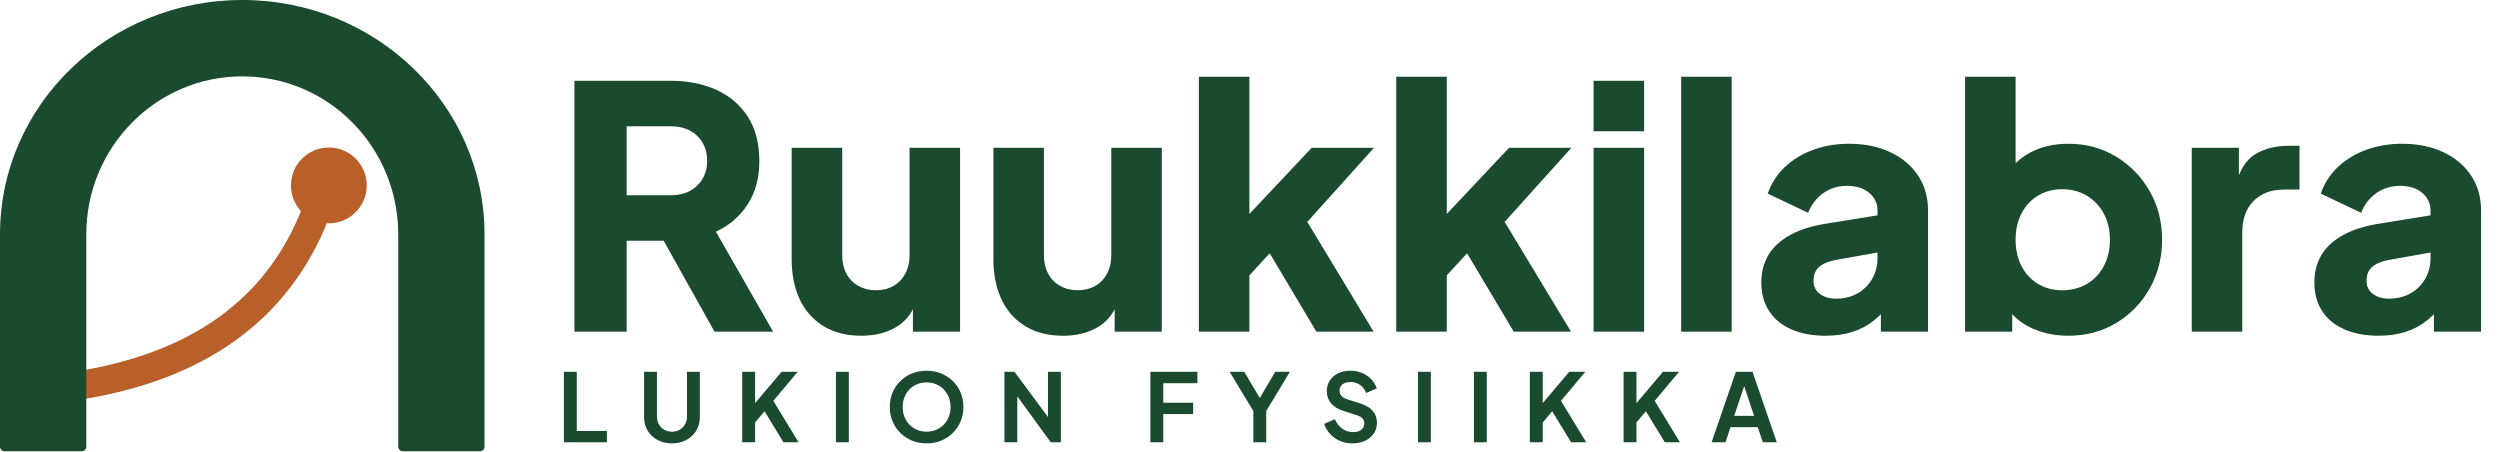
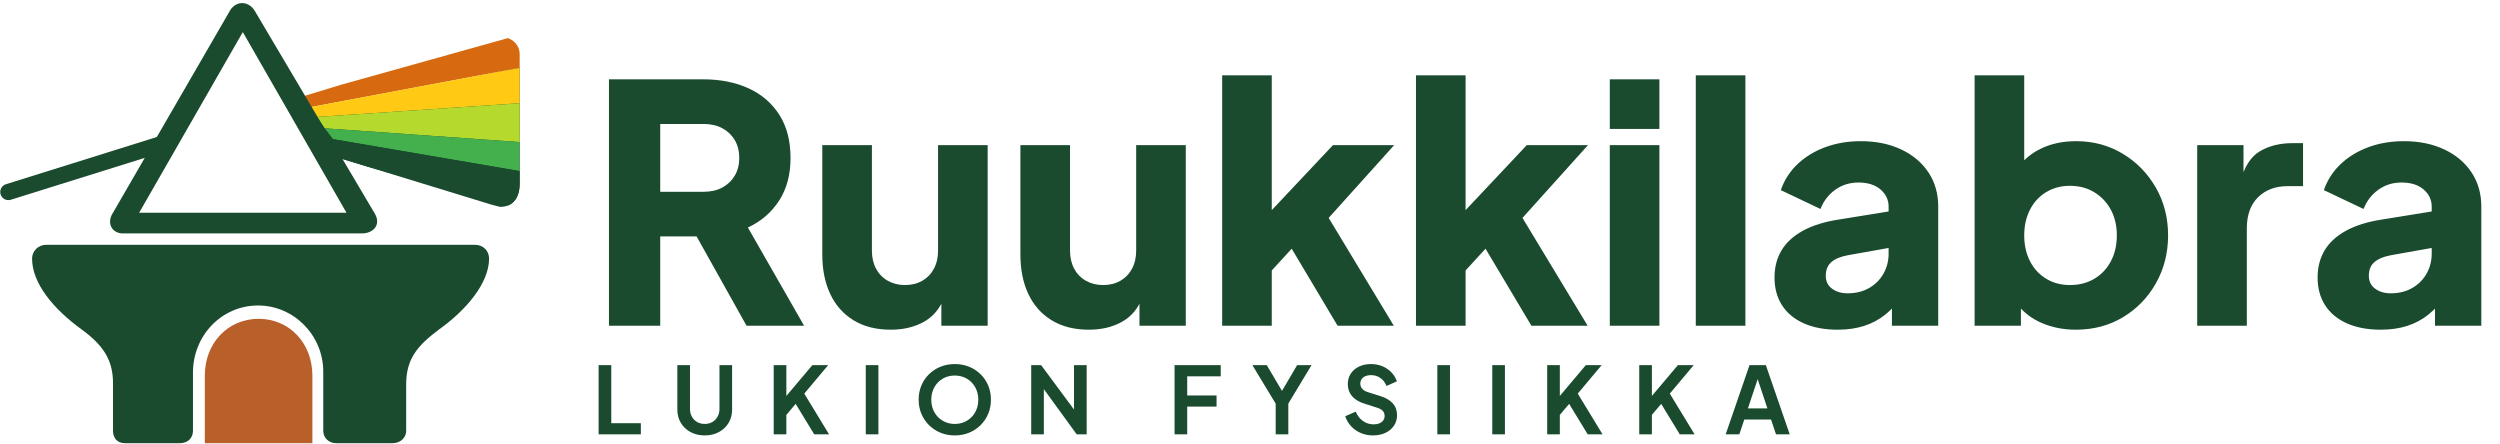
- <svg xmlns="http://www.w3.org/2000/svg" viewBox="0 0 2022 365" role="img">
-   <g transform="translate(-99.50 -112.24) scale(0.47158)">
-     <path d="M340 900Q655 852 752 604" fill="none" stroke="#b85f2a" stroke-width="49" />
-     <circle cx="775" cy="556" r="65" fill="#b85f2a" />
-     <path d="M211 1004V640a415.5 402 0 0 1 831 0v364a8 8 0 0 1-8 8H902a8 8 0 0 1-8-8V640a267.5 271 0 0 0-535 0v364a8 8 0 0 1-8 8H219a8 8 0 0 1-8-8z" fill="#1a4b2e" />
+ <svg xmlns="http://www.w3.org/2000/svg" viewBox="0 0 2059 365" role="img">
+   <g transform="translate(-39.02 -74.79) scale(0.40646)">
+     <defs>
+       <clipPath id="spectrum-edge">
+         <path d="M691 385 1098 261 C1122 253 1149 268 1149 294 L1149 556 C1149 587 1133 605 1106 603 L773 501 Z" />
+       </clipPath>
+     </defs>
+     <g id="valoviuhka" clip-path="url(#spectrum-edge)">
+       <path d="M726 410 1151 320 1151 614 760 513 Z" fill="#1A4B2E" />
+       <path id="oranssi" d="M686 384 1151 254 1151 321 720 402 Z" fill="#D76A10" />
+       <path id="keltainen" d="M720 402 1151 321 1151 393 738 421 Z" fill="#FFC914" />
+       <path id="kellanvihrea" d="M738 421 1151 393 1151 472 754 444 Z" fill="#B5D92D" />
+       <path id="vihrea" d="M754 444 1151 472 1151 531 771 466 Z" fill="#44AF4D" />
+       <path id="tumma-vihrea" d="M771 466 1151 531 1151 607 787 507 Z" fill="#1A4B2E" />
+     </g>
+     <path id="tuleva-sade" d="M113 573 420 477" fill="none" stroke="#1A4B2E" stroke-width="33" stroke-linecap="round" />
+     <path id="prisma" d="M560 209 C572 184 601 184 614 209 L855 616 C869 639 853 657 829 657 H345 C323 657 311 636 325 615 Z M588 249 378 615 H798 Z" fill="#1A4B2E" fill-rule="evenodd" />
+     <path id="ahjo" d="M190 680 H1058 C1076 680 1087 693 1087 708 C1087 758 1040 813 985 852 C941 885 919 912 919 963 V1057 C919 1072 906 1082 892 1082 H777 C762 1082 751 1071 751 1057 V937 C751 863 691 803 619 803 C545 803 487 864 487 939 V1057 C487 1072 476 1082 461 1082 H349 C333 1082 325 1071 325 1057 V961 C325 915 307 885 262 852 C204 810 161 758 161 708 C161 693 173 680 190 680 Z" fill="#1A4B2E" />
+     <path id="kupariovi" d="M511 1082 V945 C511 879 558 830 620 830 C683 830 729 880 729 945 V1082 Z" fill="#B85F2A" />
  </g>
-   <path fill="#1a4b2e" d="M464.60 268.27V65.33H542.24Q563.21 65.33 579.42 72.68Q595.63 80.04 604.89 94.48Q614.15 108.91 614.15 130.16Q614.15 150.86 604.62 165.44Q595.08 180.01 579.01 187.37L625.32 268.27H577.92L527.80 178.65L555.04 194.72H506.83V268.27ZM506.83 157.95H542.51Q551.50 157.95 558.04 154.41Q564.58 150.86 568.25 144.60Q571.93 138.33 571.93 130.16Q571.93 121.72 568.25 115.45Q564.58 109.19 558.04 105.65Q551.50 102.10 542.51 102.10H506.83ZM696.69 271.54Q678.71 271.54 666.05 263.78Q653.38 256.01 646.84 242.12Q640.30 228.23 640.30 209.70V119.54H681.16V206.43Q681.16 214.88 684.57 221.28Q687.97 227.68 694.24 231.22Q700.50 234.76 708.40 234.76Q716.58 234.76 722.70 231.22Q728.83 227.68 732.24 221.28Q735.64 214.88 735.64 206.43V119.54H776.50V268.27H738.37V238.85L740.55 245.39Q735.37 258.74 723.79 265.14Q712.22 271.54 696.69 271.54ZM859.86 271.54Q841.88 271.54 829.21 263.78Q816.55 256.01 810.01 242.12Q803.47 228.23 803.47 209.70V119.54H844.33V206.43Q844.33 214.88 847.74 221.28Q851.14 227.68 857.41 231.22Q863.67 234.76 871.57 234.76Q879.75 234.76 885.87 231.22Q892.00 227.68 895.41 221.28Q898.81 214.88 898.81 206.43V119.54H939.67V268.27H901.54V238.85L903.72 245.39Q898.54 258.74 886.96 265.14Q875.39 271.54 859.86 271.54ZM969.64 268.27V62.06H1010.50V194.18L995.24 189.27L1060.89 119.54H1111.29L1057.35 179.47L1111.01 268.27H1064.71L1019.76 192.81L1043.46 186.82L997.97 236.40L1010.50 212.70V268.27ZM1129.27 268.27V62.06H1170.13V194.18L1154.87 189.27L1220.52 119.54H1270.92L1216.98 179.47L1270.64 268.27H1224.33L1179.39 192.81L1203.09 186.82L1157.60 236.40L1170.13 212.70V268.27ZM1288.89 268.27V119.54H1329.75V268.27ZM1288.89 106.19V65.33H1329.75V106.19ZM1359.72 268.27V62.06H1400.58V268.27ZM1476.58 271.54Q1460.51 271.54 1448.79 266.36Q1437.08 261.19 1430.82 251.52Q1424.55 241.85 1424.55 228.50Q1424.55 215.97 1430.27 206.30Q1435.99 196.63 1447.84 190.09Q1459.69 183.55 1477.40 180.83L1522.89 173.47V203.44L1484.75 210.25Q1476.03 211.88 1471.40 215.83Q1466.77 219.78 1466.77 227.14Q1466.77 233.95 1471.95 237.76Q1477.12 241.57 1484.75 241.57Q1494.83 241.57 1502.46 237.22Q1510.08 232.86 1514.31 225.37Q1518.53 217.88 1518.53 208.89V170.21Q1518.53 161.76 1511.86 156.04Q1505.18 150.32 1493.74 150.32Q1482.84 150.32 1474.54 156.31Q1466.23 162.31 1462.41 172.11L1429.73 156.58Q1434.08 144.05 1443.62 135.07Q1453.15 126.08 1466.50 121.17Q1479.85 116.27 1495.65 116.27Q1514.44 116.27 1528.88 123.08Q1543.32 129.89 1551.35 142.01Q1559.39 154.13 1559.39 170.21V268.27H1521.25V244.30L1530.52 242.66Q1523.98 252.47 1516.08 258.87Q1508.18 265.27 1498.37 268.41Q1488.57 271.54 1476.58 271.54ZM1672.71 271.54Q1657.45 271.54 1644.52 265.95Q1631.58 260.37 1623.68 249.47L1627.49 241.03V268.27H1589.35V62.06H1630.21V147.87L1623.95 139.70Q1631.30 128.53 1643.97 122.40Q1656.64 116.27 1672.98 116.27Q1694.23 116.27 1711.39 126.62Q1728.55 136.97 1738.63 154.54Q1748.71 172.11 1748.71 193.90Q1748.71 215.42 1738.77 233.13Q1728.82 250.84 1711.66 261.19Q1694.50 271.54 1672.71 271.54ZM1667.81 234.76Q1679.25 234.76 1687.96 229.59Q1696.68 224.41 1701.58 215.15Q1706.49 205.89 1706.49 193.90Q1706.49 181.92 1701.58 172.79Q1696.68 163.67 1687.96 158.36Q1679.25 153.04 1667.81 153.04Q1656.91 153.04 1648.33 158.22Q1639.75 163.39 1634.98 172.66Q1630.21 181.92 1630.21 193.90Q1630.21 205.89 1634.98 215.15Q1639.75 224.41 1648.33 229.59Q1656.91 234.76 1667.81 234.76ZM1772.68 268.27V119.54H1810.82V155.22L1808.09 150.05Q1813.00 131.25 1824.30 124.58Q1835.61 117.90 1851.13 117.90H1859.85V153.32H1847.05Q1832.06 153.32 1822.80 162.44Q1813.54 171.57 1813.54 188.18V268.27ZM1923.86 271.54Q1907.79 271.54 1896.08 266.36Q1884.37 261.19 1878.10 251.52Q1871.84 241.85 1871.84 228.50Q1871.84 215.97 1877.56 206.30Q1883.28 196.63 1895.13 190.09Q1906.98 183.55 1924.68 180.83L1970.17 173.47V203.44L1932.04 210.25Q1923.32 211.88 1918.69 215.83Q1914.06 219.78 1914.06 227.14Q1914.06 233.95 1919.23 237.76Q1924.41 241.57 1932.04 241.57Q1942.12 241.57 1949.74 237.22Q1957.37 232.86 1961.59 225.37Q1965.81 217.88 1965.81 208.89V170.21Q1965.81 161.76 1959.14 156.04Q1952.47 150.32 1941.03 150.32Q1930.13 150.32 1921.82 156.31Q1913.51 162.31 1909.70 172.11L1877.01 156.58Q1881.37 144.05 1890.90 135.07Q1900.44 126.08 1913.79 121.17Q1927.13 116.27 1942.93 116.27Q1961.73 116.27 1976.17 123.08Q1990.60 129.89 1998.64 142.01Q2006.68 154.13 2006.68 170.21V268.27H1968.54V244.30L1977.80 242.66Q1971.26 252.47 1963.36 258.87Q1955.46 265.27 1945.66 268.41Q1935.85 271.54 1923.86 271.54Z" />
-   <path fill="#1a4b2e" d="M456.09 357.7V300.7H466.50V348.52H490.86V357.7ZM543.48 358.61Q536.93 358.61 531.82 355.86Q526.72 353.11 523.83 348.31Q520.93 343.52 520.93 337.40V300.7H531.35V336.83Q531.35 340.38 532.91 343.19Q534.48 346.00 537.22 347.58Q539.96 349.15 543.48 349.15Q547.05 349.15 549.77 347.58Q552.48 346.00 554.05 343.19Q555.61 340.38 555.61 336.83V300.7H566.03V337.40Q566.03 343.52 563.13 348.31Q560.24 353.11 555.14 355.86Q550.05 358.61 543.48 358.61ZM600.30 357.7V300.7H610.71V330.45L607.90 329.42L632.15 300.7H645.18L622.52 327.70L623.11 320.30L645.87 357.7H633.66L618.37 332.63L610.71 341.70V357.7ZM676.11 357.7V300.7H686.52V357.7ZM749.43 358.61Q743.13 358.61 737.71 356.41Q732.29 354.20 728.25 350.20Q724.21 346.21 721.94 340.85Q719.66 335.49 719.66 329.19Q719.66 322.88 721.91 317.52Q724.15 312.16 728.20 308.20Q732.24 304.23 737.65 302.04Q743.07 299.84 749.43 299.84Q755.80 299.84 761.21 302.04Q766.63 304.25 770.67 308.22Q774.71 312.18 776.96 317.53Q779.20 322.88 779.20 329.19Q779.20 335.49 776.93 340.85Q774.66 346.21 770.61 350.20Q766.57 354.20 761.16 356.41Q755.74 358.61 749.43 358.61ZM749.43 349.15Q753.60 349.15 757.11 347.66Q760.63 346.17 763.27 343.49Q765.90 340.80 767.35 337.15Q768.79 333.51 768.79 329.19Q768.79 324.89 767.35 321.27Q765.90 317.65 763.27 314.93Q760.63 312.22 757.11 310.76Q753.60 309.30 749.43 309.30Q745.27 309.30 741.75 310.76Q738.24 312.22 735.60 314.93Q732.96 317.65 731.52 321.27Q730.08 324.89 730.08 329.19Q730.08 333.51 731.52 337.15Q732.96 340.80 735.60 343.49Q738.24 346.17 741.76 347.66Q745.29 349.15 749.43 349.15ZM812.37 357.7V300.7H820.52L851.80 342.94L847.62 343.80V300.7H858.03V357.7H849.82L818.94 315.20L822.78 314.34V357.7ZM930.43 357.7V300.7H968.46V309.93H940.85V325.71H965.02V334.88H940.85V357.7ZM1013.72 357.7V332.45L994.51 300.7H1006.36L1021.03 325.50H1016.81L1031.41 300.7H1043.26L1024.13 332.40V357.7ZM1093.83 358.61Q1088.46 358.61 1083.82 356.63Q1079.19 354.66 1075.87 351.09Q1072.56 347.53 1070.97 342.81L1079.63 339.03Q1081.73 343.98 1085.62 346.74Q1089.51 349.50 1094.40 349.50Q1097.15 349.50 1099.17 348.63Q1101.18 347.76 1102.31 346.22Q1103.44 344.68 1103.44 342.60Q1103.44 340.06 1101.95 338.43Q1100.46 336.79 1097.44 335.86L1086.51 332.34Q1079.90 330.24 1076.50 326.14Q1073.11 322.04 1073.11 316.42Q1073.11 311.51 1075.53 307.78Q1077.95 304.04 1082.27 301.94Q1086.58 299.84 1092.16 299.84Q1097.28 299.84 1101.57 301.62Q1105.86 303.41 1108.95 306.58Q1112.03 309.75 1113.54 314.07L1104.98 317.88Q1103.32 313.63 1099.95 311.29Q1096.58 308.95 1092.18 308.95Q1089.58 308.95 1087.59 309.81Q1085.59 310.67 1084.50 312.27Q1083.41 313.86 1083.41 315.96Q1083.41 318.33 1084.94 320.15Q1086.47 321.96 1089.56 322.94L1100.02 326.24Q1106.86 328.40 1110.27 332.32Q1113.68 336.24 1113.68 341.95Q1113.68 346.82 1111.15 350.59Q1108.61 354.35 1104.16 356.48Q1099.71 358.61 1093.83 358.61ZM1146.86 357.7V300.7H1157.27V357.7ZM1192.10 357.7V300.7H1202.51V357.7ZM1237.34 357.7V300.7H1247.75V330.45L1244.94 329.42L1269.19 300.7H1282.22L1259.56 327.70L1260.15 320.30L1282.91 357.7H1270.70L1255.41 332.63L1247.75 341.70V357.7ZM1313.15 357.7V300.7H1323.56V330.45L1320.75 329.42L1345.00 300.7H1358.03L1335.37 327.70L1335.96 320.30L1358.72 357.7H1346.51L1331.22 332.63L1323.56 341.70V357.7ZM1384.33 357.7 1403.98 300.7H1417.43L1437.07 357.7H1425.78L1421.69 345.50H1399.68L1395.57 357.7ZM1402.64 336.33H1418.69L1409.27 307.98H1412.14Z" />
+   <path fill="#1a4b2e" d="M501.54 268.27V65.33H579.17Q600.15 65.33 616.36 72.68Q632.56 80.04 641.82 94.48Q651.09 108.91 651.09 130.16Q651.09 150.86 641.55 165.44Q632.02 180.01 615.95 187.37L662.26 268.27H614.86L564.74 178.65L591.98 194.72H543.76V268.27ZM543.76 157.95H579.44Q588.43 157.95 594.97 154.41Q601.51 150.86 605.19 144.60Q608.86 138.33 608.86 130.16Q608.86 121.72 605.19 115.45Q601.51 109.19 594.97 105.65Q588.43 102.10 579.44 102.10H543.76ZM733.62 271.54Q715.65 271.54 702.98 263.78Q690.31 256.01 683.78 242.12Q677.24 228.23 677.24 209.70V119.54H718.10V206.43Q718.10 214.88 721.50 221.28Q724.91 227.68 731.17 231.22Q737.44 234.76 745.34 234.76Q753.51 234.76 759.64 231.22Q765.77 227.68 769.17 221.28Q772.58 214.88 772.58 206.43V119.54H813.44V268.27H775.30V238.85L777.48 245.39Q772.31 258.74 760.73 265.14Q749.15 271.54 733.62 271.54ZM896.79 271.54Q878.82 271.54 866.15 263.78Q853.48 256.01 846.94 242.12Q840.41 228.23 840.41 209.70V119.54H881.27V206.43Q881.27 214.88 884.67 221.28Q888.08 227.68 894.34 231.22Q900.61 234.76 908.51 234.76Q916.68 234.76 922.81 231.22Q928.94 227.68 932.34 221.28Q935.75 214.88 935.75 206.43V119.54H976.61V268.27H938.47V238.85L940.65 245.39Q935.48 258.74 923.90 265.14Q912.32 271.54 896.79 271.54ZM1006.57 268.27V62.06H1047.43V194.18L1032.18 189.27L1097.83 119.54H1148.22L1094.29 179.47L1147.95 268.27H1101.64L1056.69 192.81L1080.39 186.82L1034.90 236.40L1047.43 212.70V268.27ZM1166.20 268.27V62.06H1207.06V194.18L1191.81 189.27L1257.46 119.54H1307.85L1253.91 179.47L1307.58 268.27H1261.27L1216.32 192.81L1240.02 186.82L1194.53 236.40L1207.06 212.70V268.27ZM1325.83 268.27V119.54H1366.69V268.27ZM1325.83 106.19V65.33H1366.69V106.19ZM1396.65 268.27V62.06H1437.51V268.27ZM1513.51 271.54Q1497.44 271.54 1485.73 266.36Q1474.02 261.19 1467.75 251.52Q1461.48 241.85 1461.48 228.50Q1461.48 215.97 1467.21 206.30Q1472.93 196.63 1484.78 190.09Q1496.62 183.55 1514.33 180.83L1559.82 173.47V203.44L1521.69 210.25Q1512.97 211.88 1508.34 215.83Q1503.71 219.78 1503.71 227.14Q1503.71 233.95 1508.88 237.76Q1514.06 241.57 1521.69 241.57Q1531.76 241.57 1539.39 237.22Q1547.02 232.86 1551.24 225.37Q1555.46 217.88 1555.46 208.89V170.21Q1555.46 161.76 1548.79 156.04Q1542.12 150.32 1530.67 150.32Q1519.78 150.32 1511.47 156.31Q1503.16 162.31 1499.35 172.11L1466.66 156.58Q1471.02 144.05 1480.55 135.07Q1490.09 126.08 1503.43 121.17Q1516.78 116.27 1532.58 116.27Q1551.38 116.27 1565.81 123.08Q1580.25 129.89 1588.29 142.01Q1596.32 154.13 1596.32 170.21V268.27H1558.19V244.30L1567.45 242.66Q1560.91 252.47 1553.01 258.87Q1545.11 265.27 1535.31 268.41Q1525.50 271.54 1513.51 271.54ZM1709.64 271.54Q1694.39 271.54 1681.45 265.95Q1668.51 260.37 1660.61 249.47L1664.42 241.03V268.27H1626.29V62.06H1667.15V147.87L1660.88 139.70Q1668.24 128.53 1680.91 122.40Q1693.57 116.27 1709.92 116.27Q1731.16 116.27 1748.32 126.62Q1765.49 136.97 1775.56 154.54Q1785.64 172.11 1785.64 193.90Q1785.64 215.42 1775.70 233.13Q1765.76 250.84 1748.60 261.19Q1731.44 271.54 1709.64 271.54ZM1704.74 234.76Q1716.18 234.76 1724.90 229.59Q1733.61 224.41 1738.52 215.15Q1743.42 205.89 1743.42 193.90Q1743.42 181.92 1738.52 172.79Q1733.61 163.67 1724.90 158.36Q1716.18 153.04 1704.74 153.04Q1693.84 153.04 1685.26 158.22Q1676.68 163.39 1671.92 172.66Q1667.15 181.92 1667.15 193.90Q1667.15 205.89 1671.92 215.15Q1676.68 224.41 1685.26 229.59Q1693.84 234.76 1704.74 234.76ZM1809.62 268.27V119.54H1847.75V155.22L1845.03 150.05Q1849.93 131.25 1861.24 124.58Q1872.54 117.90 1888.07 117.90H1896.78V153.32H1883.98Q1869.00 153.32 1859.74 162.44Q1850.48 171.57 1850.48 188.18V268.27ZM1960.80 271.54Q1944.73 271.54 1933.01 266.36Q1921.30 261.19 1915.04 251.52Q1908.77 241.85 1908.77 228.50Q1908.77 215.97 1914.49 206.30Q1920.21 196.63 1932.06 190.09Q1943.91 183.55 1961.62 180.83L2007.11 173.47V203.44L1968.97 210.25Q1960.25 211.88 1955.62 215.83Q1950.99 219.78 1950.99 227.14Q1950.99 233.95 1956.17 237.76Q1961.34 241.57 1968.97 241.57Q1979.05 241.57 1986.68 237.22Q1994.30 232.86 1998.53 225.37Q2002.75 217.88 2002.75 208.89V170.21Q2002.75 161.76 1996.07 156.04Q1989.40 150.32 1977.96 150.32Q1967.06 150.32 1958.76 156.31Q1950.45 162.31 1946.63 172.11L1913.95 156.58Q1918.30 144.05 1927.84 135.07Q1937.37 126.08 1950.72 121.17Q1964.07 116.27 1979.87 116.27Q1998.66 116.27 2013.10 123.08Q2027.54 129.89 2035.57 142.01Q2043.61 154.13 2043.61 170.21V268.27H2005.47V244.30L2014.73 242.66Q2008.20 252.47 2000.30 258.87Q1992.40 265.27 1982.59 268.41Q1972.78 271.54 1960.80 271.54Z" />
+   <path fill="#1a4b2e" d="M493.02 357.7V300.7H503.44V348.52H527.80V357.7ZM580.41 358.61Q573.86 358.61 568.76 355.86Q563.66 353.11 560.76 348.31Q557.87 343.52 557.87 337.40V300.7H568.28V336.83Q568.28 340.38 569.85 343.19Q571.41 346.00 574.16 347.58Q576.90 349.15 580.41 349.15Q583.99 349.15 586.70 347.58Q589.41 346.00 590.98 343.19Q592.55 340.38 592.55 336.83V300.7H602.96V337.40Q602.96 343.52 600.07 348.31Q597.17 353.11 592.08 355.86Q586.99 358.61 580.41 358.61ZM637.23 357.7V300.7H647.64V330.45L644.84 329.42L669.08 300.7H682.11L659.45 327.70L660.05 320.30L682.80 357.7H670.59L655.31 332.63L647.64 341.70V357.7ZM713.04 357.7V300.7H723.45V357.7ZM786.37 358.61Q780.06 358.61 774.65 356.41Q769.23 354.20 765.19 350.20Q761.15 346.21 758.87 340.85Q756.60 335.49 756.60 329.19Q756.60 322.88 758.84 317.52Q761.09 312.16 765.13 308.20Q769.17 304.23 774.59 302.04Q780.01 299.84 786.37 299.84Q792.73 299.84 798.15 302.04Q803.56 304.25 807.61 308.22Q811.65 312.18 813.89 317.53Q816.14 322.88 816.14 329.19Q816.14 335.49 813.86 340.85Q811.59 346.21 807.55 350.20Q803.51 354.20 798.09 356.41Q792.67 358.61 786.37 358.61ZM786.37 349.15Q790.53 349.15 794.05 347.66Q797.56 346.17 800.20 343.49Q802.84 340.80 804.28 337.15Q805.72 333.51 805.72 329.19Q805.72 324.89 804.28 321.27Q802.84 317.65 800.20 314.93Q797.56 312.22 794.05 310.76Q790.53 309.30 786.37 309.30Q782.20 309.30 778.69 310.76Q775.17 312.22 772.53 314.93Q769.90 317.65 768.45 321.27Q767.01 324.89 767.01 329.19Q767.01 333.51 768.45 337.15Q769.90 340.80 772.53 343.49Q775.17 346.17 778.70 347.66Q782.22 349.15 786.37 349.15ZM849.30 357.7V300.7H857.46L888.74 342.94L884.55 343.80V300.7H894.97V357.7H886.75L855.87 315.20L859.71 314.34V357.7ZM967.37 357.7V300.7H1005.39V309.93H977.78V325.71H1001.95V334.88H977.78V357.7ZM1050.65 357.7V332.45L1031.45 300.7H1043.29L1057.97 325.50H1053.75L1068.34 300.7H1080.19L1061.06 332.40V357.7ZM1130.76 358.61Q1125.39 358.61 1120.76 356.63Q1116.12 354.66 1112.81 351.09Q1109.49 347.53 1107.91 342.81L1116.56 339.03Q1118.66 343.98 1122.55 346.74Q1126.44 349.50 1131.33 349.50Q1134.08 349.50 1136.10 348.63Q1138.12 347.76 1139.24 346.22Q1140.37 344.68 1140.37 342.60Q1140.37 340.06 1138.88 338.43Q1137.39 336.79 1134.37 335.86L1123.44 332.34Q1116.83 330.24 1113.44 326.14Q1110.05 322.04 1110.05 316.42Q1110.05 311.51 1112.46 307.78Q1114.88 304.04 1119.20 301.94Q1123.52 299.84 1129.10 299.84Q1134.22 299.84 1138.51 301.62Q1142.80 303.41 1145.88 306.58Q1148.97 309.75 1150.48 314.07L1141.92 317.88Q1140.26 313.63 1136.88 311.29Q1133.51 308.95 1129.12 308.95Q1126.52 308.95 1124.52 309.81Q1122.52 310.67 1121.43 312.27Q1120.35 313.86 1120.35 315.96Q1120.35 318.33 1121.87 320.15Q1123.40 321.96 1126.50 322.94L1136.95 326.24Q1143.79 328.40 1147.20 332.32Q1150.61 336.24 1150.61 341.95Q1150.61 346.82 1148.08 350.59Q1145.55 354.35 1141.10 356.48Q1136.64 358.61 1130.76 358.61ZM1183.79 357.7V300.7H1194.21V357.7ZM1229.03 357.7V300.7H1239.45V357.7ZM1274.27 357.7V300.7H1284.68V330.45L1281.88 329.42L1306.12 300.7H1319.15L1296.49 327.70L1297.09 320.30L1319.84 357.7H1307.63L1292.35 332.63L1284.68 341.70V357.7ZM1350.08 357.7V300.7H1360.50V330.45L1357.69 329.42L1381.93 300.7H1394.96L1372.30 327.70L1372.90 320.30L1395.65 357.7H1383.44L1368.16 332.63L1360.50 341.70V357.7ZM1421.27 357.7 1440.91 300.7H1454.36L1474.00 357.7H1462.71L1458.62 345.50H1436.61L1432.50 357.7ZM1439.57 336.33H1455.62L1446.20 307.98H1449.07Z" />
</svg>
